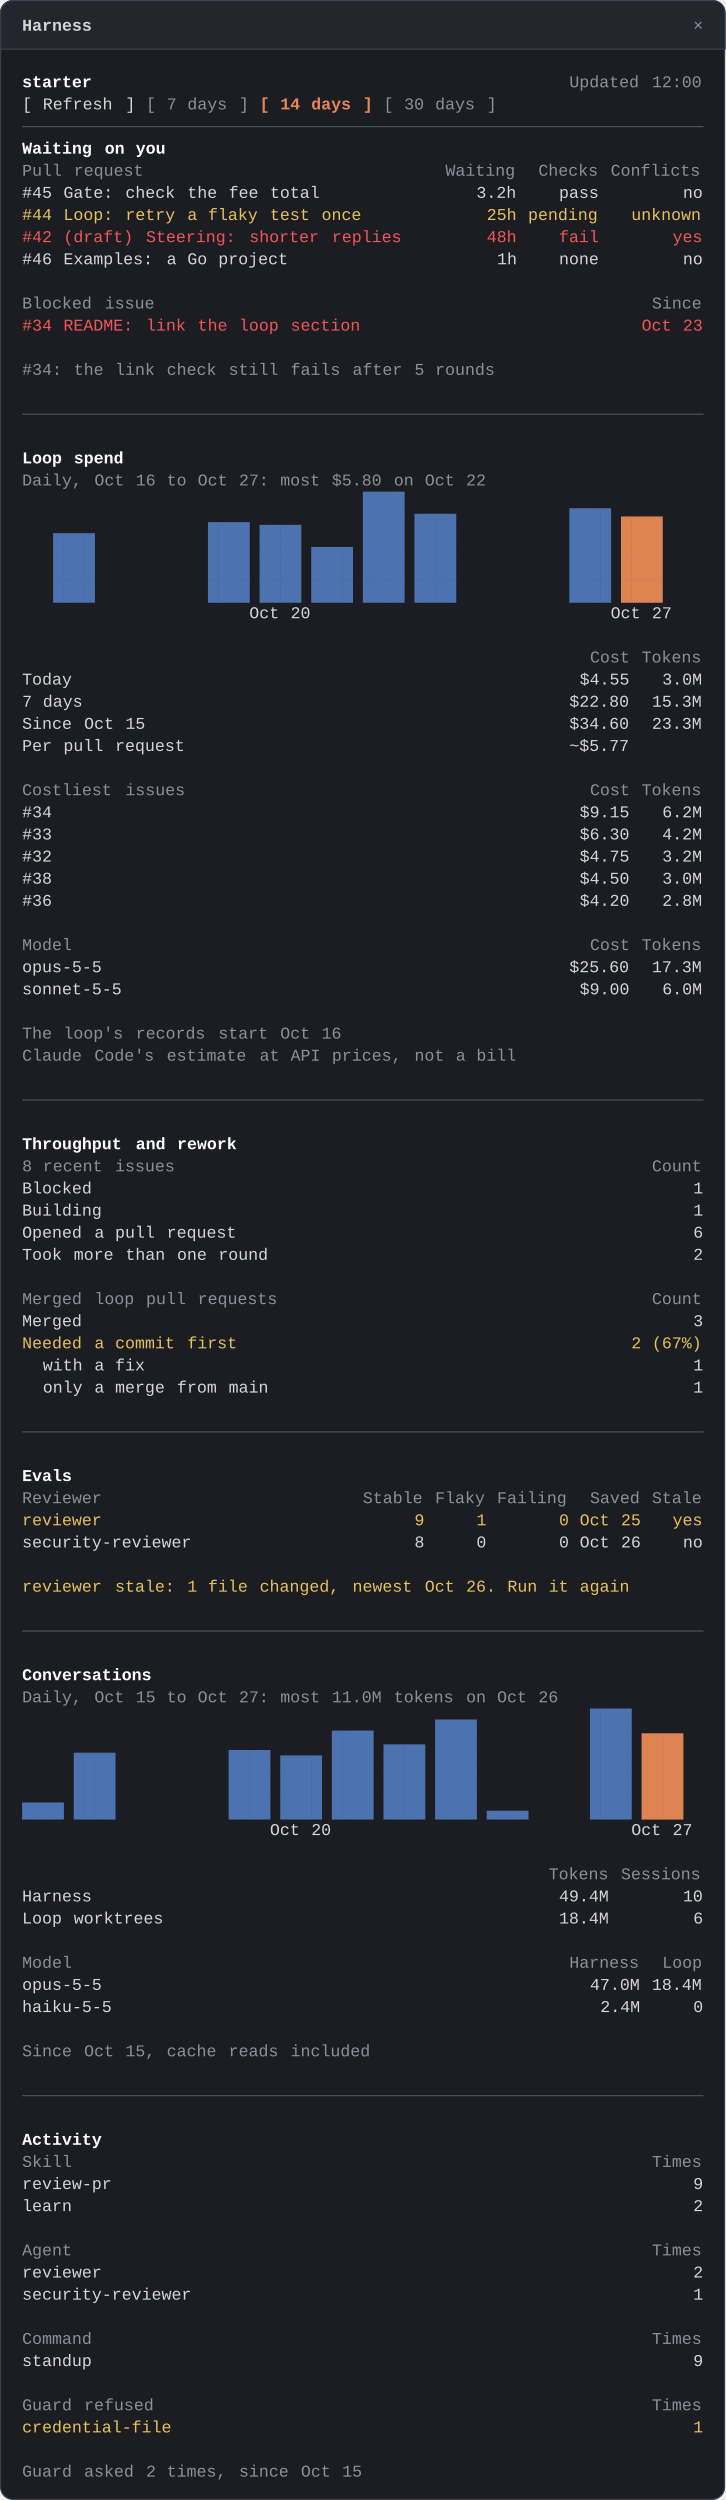
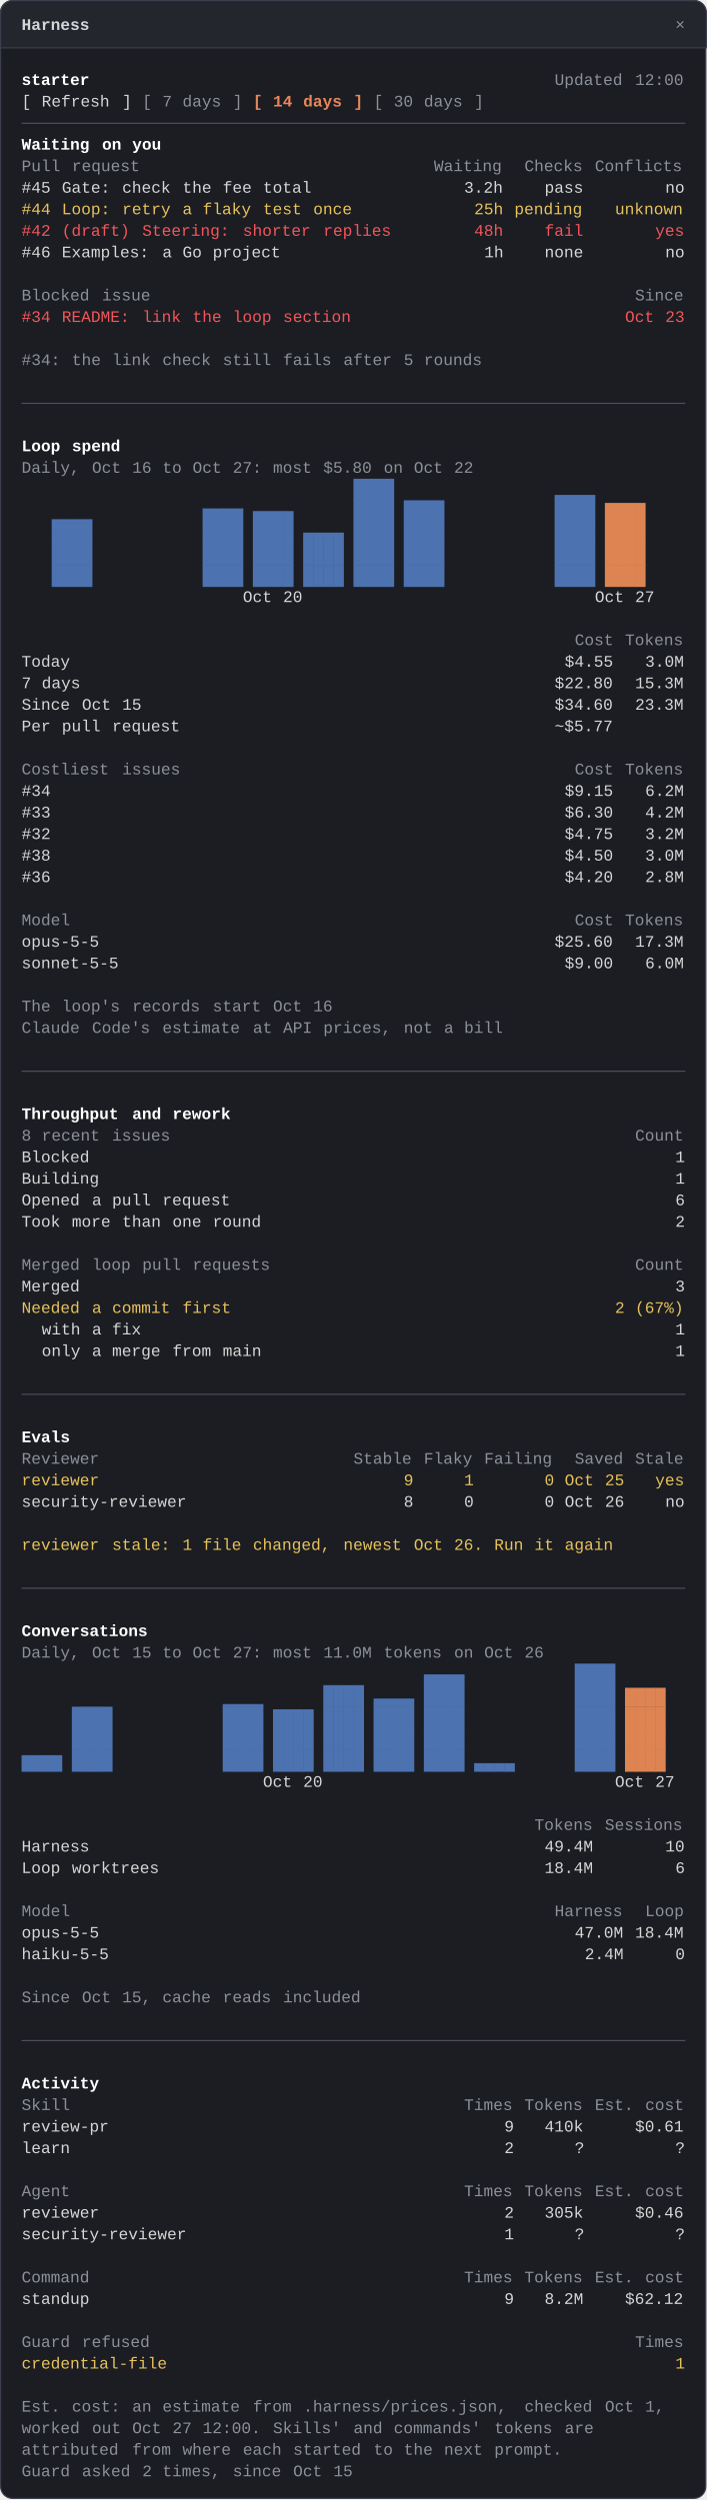
- <svg xmlns="http://www.w3.org/2000/svg" viewBox="0 0 590 2034" width="590" height="2034" font-family="ui-monospace, SFMono-Regular, Menlo, Consolas, 'Liberation Mono', monospace" font-size="13.5">
-   <rect x="0.5" y="0.5" width="589" height="2033" rx="10" fill="#1b1d22" stroke="#3a3f4b" />
+ <svg xmlns="http://www.w3.org/2000/svg" viewBox="0 0 590 2088" width="590" height="2088" font-family="ui-monospace, SFMono-Regular, Menlo, Consolas, 'Liberation Mono', monospace" font-size="13.5">
+   <rect x="0.5" y="0.5" width="589" height="2087" rx="10" fill="#1b1d22" stroke="#3a3f4b" />
  <path d="M0.5 40 V10.5 a10 10 0 0 1 10 -10 H580 a10 10 0 0 1 10 10 V40 Z" fill="#23262d" stroke="#3a3f4b" />
  <text x="18" y="25.0" fill="#d6d6d6" font-weight="700">Harness</text>
  <text x="564.0" y="25.0" fill="#8b909a">×</text>
  <text x="18.0" y="71.0" fill="#ffffff" font-weight="700">starter</text>
  <text x="463.2" y="71.0" fill="#8b909a">Updated</text>
  <text x="530.4" y="71.0" fill="#8b909a">12:00</text>
  <text x="18.0" y="89.0" fill="#d6d6d6">[</text>
  <text x="34.8" y="89.0" fill="#d6d6d6">Refresh</text>
  <text x="102.0" y="89.0" fill="#d6d6d6">]</text>
  <text x="118.8" y="89.0" fill="#8b909a">[</text>
  <text x="135.6" y="89.0" fill="#8b909a">7</text>
  <text x="152.4" y="89.0" fill="#8b909a">days</text>
  <text x="194.4" y="89.0" fill="#8b909a">]</text>
  <text x="211.2" y="89.0" fill="#e8865a" font-weight="700">[</text>
  <text x="228.0" y="89.0" fill="#e8865a" font-weight="700">14</text>
  <text x="253.2" y="89.0" fill="#e8865a" font-weight="700">days</text>
  <text x="295.2" y="89.0" fill="#e8865a" font-weight="700">]</text>
  <text x="312.0" y="89.0" fill="#8b909a">[</text>
  <text x="328.8" y="89.0" fill="#8b909a">30</text>
  <text x="354.0" y="89.0" fill="#8b909a">days</text>
  <text x="396.0" y="89.0" fill="#8b909a">]</text>
  <line x1="18.0" y1="103.0" x2="572.4" y2="103.0" stroke="#4a4f5a" />
  <text x="18.0" y="125.0" fill="#ffffff" font-weight="700">Waiting</text>
  <text x="85.2" y="125.0" fill="#ffffff" font-weight="700">on</text>
  <text x="110.4" y="125.0" fill="#ffffff" font-weight="700">you</text>
  <text x="18.0" y="143.0" fill="#8b909a">Pull</text>
  <text x="60.0" y="143.0" fill="#8b909a">request</text>
  <text x="362.4" y="143.0" fill="#8b909a">Waiting</text>
  <text x="438.0" y="143.0" fill="#8b909a">Checks</text>
  <text x="496.8" y="143.0" fill="#8b909a">Conflicts</text>
  <text x="18.0" y="161.0" fill="#d6d6d6">#45</text>
  <text x="51.6" y="161.0" fill="#d6d6d6">Gate:</text>
  <text x="102.0" y="161.0" fill="#d6d6d6">check</text>
  <text x="152.4" y="161.0" fill="#d6d6d6">the</text>
  <text x="186.0" y="161.0" fill="#d6d6d6">fee</text>
  <text x="219.6" y="161.0" fill="#d6d6d6">total</text>
  <text x="387.6" y="161.0" fill="#d6d6d6">3.2h</text>
  <text x="454.8" y="161.0" fill="#d6d6d6">pass</text>
  <text x="555.6" y="161.0" fill="#d6d6d6">no</text>
  <text x="18.0" y="179.0" fill="#e7c25b">#44</text>
  <text x="51.6" y="179.0" fill="#e7c25b">Loop:</text>
  <text x="102.0" y="179.0" fill="#e7c25b">retry</text>
  <text x="152.4" y="179.0" fill="#e7c25b">a</text>
  <text x="169.2" y="179.0" fill="#e7c25b">flaky</text>
  <text x="219.6" y="179.0" fill="#e7c25b">test</text>
  <text x="261.6" y="179.0" fill="#e7c25b">once</text>
  <text x="396.0" y="179.0" fill="#e7c25b">25h</text>
  <text x="429.6" y="179.0" fill="#e7c25b">pending</text>
  <text x="513.6" y="179.0" fill="#e7c25b">unknown</text>
  <text x="18.0" y="197.0" fill="#f2555a">#42</text>
  <text x="51.6" y="197.0" fill="#f2555a">(draft)</text>
  <text x="118.8" y="197.0" fill="#f2555a">Steering:</text>
  <text x="202.8" y="197.0" fill="#f2555a">shorter</text>
  <text x="270.0" y="197.0" fill="#f2555a">replies</text>
  <text x="396.0" y="197.0" fill="#f2555a">48h</text>
  <text x="454.8" y="197.0" fill="#f2555a">fail</text>
  <text x="547.2" y="197.0" fill="#f2555a">yes</text>
  <text x="18.0" y="215.0" fill="#d6d6d6">#46</text>
  <text x="51.6" y="215.0" fill="#d6d6d6">Examples:</text>
  <text x="135.6" y="215.0" fill="#d6d6d6">a</text>
  <text x="152.4" y="215.0" fill="#d6d6d6">Go</text>
  <text x="177.6" y="215.0" fill="#d6d6d6">project</text>
  <text x="404.4" y="215.0" fill="#d6d6d6">1h</text>
  <text x="454.8" y="215.0" fill="#d6d6d6">none</text>
  <text x="555.6" y="215.0" fill="#d6d6d6">no</text>
  <text x="18.0" y="251.0" fill="#8b909a">Blocked</text>
  <text x="85.2" y="251.0" fill="#8b909a">issue</text>
  <text x="530.4" y="251.0" fill="#8b909a">Since</text>
  <text x="18.0" y="269.0" fill="#f2555a">#34</text>
  <text x="51.6" y="269.0" fill="#f2555a">README:</text>
  <text x="118.8" y="269.0" fill="#f2555a">link</text>
  <text x="160.8" y="269.0" fill="#f2555a">the</text>
  <text x="194.4" y="269.0" fill="#f2555a">loop</text>
  <text x="236.4" y="269.0" fill="#f2555a">section</text>
  <text x="522.0" y="269.0" fill="#f2555a">Oct</text>
  <text x="555.6" y="269.0" fill="#f2555a">23</text>
  <text x="18.0" y="305.0" fill="#8b909a">#34:</text>
  <text x="60.0" y="305.0" fill="#8b909a">the</text>
  <text x="93.6" y="305.0" fill="#8b909a">link</text>
  <text x="135.6" y="305.0" fill="#8b909a">check</text>
  <text x="186.0" y="305.0" fill="#8b909a">still</text>
  <text x="236.4" y="305.0" fill="#8b909a">fails</text>
  <text x="286.8" y="305.0" fill="#8b909a">after</text>
  <text x="337.2" y="305.0" fill="#8b909a">5</text>
  <text x="354.0" y="305.0" fill="#8b909a">rounds</text>
  <line x1="18.0" y1="337.0" x2="572.4" y2="337.0" stroke="#4a4f5a" />
  <text x="18.0" y="377.0" fill="#ffffff" font-weight="700">Loop</text>
  <text x="60.0" y="377.0" fill="#ffffff" font-weight="700">spend</text>
  <text x="18.0" y="395.0" fill="#8b909a">Daily,</text>
  <text x="76.8" y="395.0" fill="#8b909a">Oct</text>
  <text x="110.4" y="395.0" fill="#8b909a">16</text>
  <text x="135.6" y="395.0" fill="#8b909a">to</text>
  <text x="160.8" y="395.0" fill="#8b909a">Oct</text>
  <text x="194.4" y="395.0" fill="#8b909a">27:</text>
  <text x="228.0" y="395.0" fill="#8b909a">most</text>
  <text x="270.0" y="395.0" fill="#8b909a">$5.80</text>
  <text x="320.4" y="395.0" fill="#8b909a">on</text>
  <text x="345.6" y="395.0" fill="#8b909a">Oct</text>
  <text x="379.2" y="395.0" fill="#8b909a">22</text>
  <text x="202.8" y="503.0" fill="#d6d6d6">Oct</text>
  <text x="236.4" y="503.0" fill="#d6d6d6">20</text>
  <text x="496.8" y="503.0" fill="#d6d6d6">Oct</text>
  <text x="530.4" y="503.0" fill="#d6d6d6">27</text>
  <text x="480.0" y="539.0" fill="#8b909a">Cost</text>
  <text x="522.0" y="539.0" fill="#8b909a">Tokens</text>
  <text x="18.0" y="557.0" fill="#d6d6d6">Today</text>
  <text x="471.6" y="557.0" fill="#d6d6d6">$4.55</text>
  <text x="538.8" y="557.0" fill="#d6d6d6">3.0M</text>
  <text x="18.0" y="575.0" fill="#d6d6d6">7</text>
  <text x="34.8" y="575.0" fill="#d6d6d6">days</text>
  <text x="463.2" y="575.0" fill="#d6d6d6">$22.80</text>
  <text x="530.4" y="575.0" fill="#d6d6d6">15.3M</text>
  <text x="18.0" y="593.0" fill="#d6d6d6">Since</text>
  <text x="68.4" y="593.0" fill="#d6d6d6">Oct</text>
  <text x="102.0" y="593.0" fill="#d6d6d6">15</text>
  <text x="463.2" y="593.0" fill="#d6d6d6">$34.60</text>
  <text x="530.4" y="593.0" fill="#d6d6d6">23.3M</text>
  <text x="18.0" y="611.0" fill="#d6d6d6">Per</text>
  <text x="51.6" y="611.0" fill="#d6d6d6">pull</text>
  <text x="93.6" y="611.0" fill="#d6d6d6">request</text>
  <text x="463.2" y="611.0" fill="#d6d6d6">~$5.77</text>
  <text x="18.0" y="647.0" fill="#8b909a">Costliest</text>
  <text x="102.0" y="647.0" fill="#8b909a">issues</text>
  <text x="480.0" y="647.0" fill="#8b909a">Cost</text>
  <text x="522.0" y="647.0" fill="#8b909a">Tokens</text>
  <text x="18.0" y="665.0" fill="#d6d6d6">#34</text>
  <text x="471.6" y="665.0" fill="#d6d6d6">$9.15</text>
  <text x="538.8" y="665.0" fill="#d6d6d6">6.2M</text>
  <text x="18.0" y="683.0" fill="#d6d6d6">#33</text>
  <text x="471.6" y="683.0" fill="#d6d6d6">$6.30</text>
  <text x="538.8" y="683.0" fill="#d6d6d6">4.2M</text>
  <text x="18.0" y="701.0" fill="#d6d6d6">#32</text>
  <text x="471.6" y="701.0" fill="#d6d6d6">$4.75</text>
  <text x="538.8" y="701.0" fill="#d6d6d6">3.2M</text>
  <text x="18.0" y="719.0" fill="#d6d6d6">#38</text>
  <text x="471.6" y="719.0" fill="#d6d6d6">$4.50</text>
  <text x="538.8" y="719.0" fill="#d6d6d6">3.0M</text>
  <text x="18.0" y="737.0" fill="#d6d6d6">#36</text>
  <text x="471.6" y="737.0" fill="#d6d6d6">$4.20</text>
  <text x="538.8" y="737.0" fill="#d6d6d6">2.8M</text>
  <text x="18.0" y="773.0" fill="#8b909a">Model</text>
  <text x="480.0" y="773.0" fill="#8b909a">Cost</text>
  <text x="522.0" y="773.0" fill="#8b909a">Tokens</text>
  <text x="18.0" y="791.0" fill="#d6d6d6">opus-5-5</text>
  <text x="463.2" y="791.0" fill="#d6d6d6">$25.60</text>
  <text x="530.4" y="791.0" fill="#d6d6d6">17.3M</text>
  <text x="18.0" y="809.0" fill="#d6d6d6">sonnet-5-5</text>
  <text x="471.6" y="809.0" fill="#d6d6d6">$9.00</text>
  <text x="538.8" y="809.0" fill="#d6d6d6">6.0M</text>
  <text x="18.0" y="845.0" fill="#8b909a">The</text>
  <text x="51.6" y="845.0" fill="#8b909a">loop's</text>
  <text x="110.4" y="845.0" fill="#8b909a">records</text>
  <text x="177.6" y="845.0" fill="#8b909a">start</text>
  <text x="228.0" y="845.0" fill="#8b909a">Oct</text>
  <text x="261.6" y="845.0" fill="#8b909a">16</text>
  <text x="18.0" y="863.0" fill="#8b909a">Claude</text>
  <text x="76.8" y="863.0" fill="#8b909a">Code's</text>
  <text x="135.6" y="863.0" fill="#8b909a">estimate</text>
  <text x="211.2" y="863.0" fill="#8b909a">at</text>
  <text x="236.4" y="863.0" fill="#8b909a">API</text>
  <text x="270.0" y="863.0" fill="#8b909a">prices,</text>
  <text x="337.2" y="863.0" fill="#8b909a">not</text>
  <text x="370.8" y="863.0" fill="#8b909a">a</text>
  <text x="387.6" y="863.0" fill="#8b909a">bill</text>
  <line x1="18.0" y1="895.0" x2="572.4" y2="895.0" stroke="#4a4f5a" />
  <text x="18.0" y="935.0" fill="#ffffff" font-weight="700">Throughput</text>
  <text x="110.4" y="935.0" fill="#ffffff" font-weight="700">and</text>
  <text x="144.0" y="935.0" fill="#ffffff" font-weight="700">rework</text>
  <text x="18.0" y="953.0" fill="#8b909a">8</text>
  <text x="34.8" y="953.0" fill="#8b909a">recent</text>
  <text x="93.6" y="953.0" fill="#8b909a">issues</text>
  <text x="530.4" y="953.0" fill="#8b909a">Count</text>
  <text x="18.0" y="971.0" fill="#d6d6d6">Blocked</text>
  <text x="564.0" y="971.0" fill="#d6d6d6">1</text>
  <text x="18.0" y="989.0" fill="#d6d6d6">Building</text>
  <text x="564.0" y="989.0" fill="#d6d6d6">1</text>
  <text x="18.0" y="1007.0" fill="#d6d6d6">Opened</text>
  <text x="76.8" y="1007.0" fill="#d6d6d6">a</text>
  <text x="93.6" y="1007.0" fill="#d6d6d6">pull</text>
  <text x="135.6" y="1007.0" fill="#d6d6d6">request</text>
  <text x="564.0" y="1007.0" fill="#d6d6d6">6</text>
  <text x="18.0" y="1025.0" fill="#d6d6d6">Took</text>
  <text x="60.0" y="1025.0" fill="#d6d6d6">more</text>
  <text x="102.0" y="1025.0" fill="#d6d6d6">than</text>
  <text x="144.0" y="1025.0" fill="#d6d6d6">one</text>
  <text x="177.6" y="1025.0" fill="#d6d6d6">round</text>
  <text x="564.0" y="1025.0" fill="#d6d6d6">2</text>
  <text x="18.0" y="1061.0" fill="#8b909a">Merged</text>
  <text x="76.8" y="1061.0" fill="#8b909a">loop</text>
  <text x="118.8" y="1061.0" fill="#8b909a">pull</text>
  <text x="160.8" y="1061.0" fill="#8b909a">requests</text>
  <text x="530.4" y="1061.0" fill="#8b909a">Count</text>
  <text x="18.0" y="1079.0" fill="#d6d6d6">Merged</text>
  <text x="564.0" y="1079.0" fill="#d6d6d6">3</text>
  <text x="18.0" y="1097.0" fill="#e7c25b">Needed</text>
  <text x="76.8" y="1097.0" fill="#e7c25b">a</text>
  <text x="93.6" y="1097.0" fill="#e7c25b">commit</text>
  <text x="152.4" y="1097.0" fill="#e7c25b">first</text>
  <text x="513.6" y="1097.0" fill="#e7c25b">2</text>
  <text x="530.4" y="1097.0" fill="#e7c25b">(67%)</text>
  <text x="34.8" y="1115.0" fill="#d6d6d6">with</text>
  <text x="76.8" y="1115.0" fill="#d6d6d6">a</text>
  <text x="93.6" y="1115.0" fill="#d6d6d6">fix</text>
  <text x="564.0" y="1115.0" fill="#d6d6d6">1</text>
  <text x="34.8" y="1133.0" fill="#d6d6d6">only</text>
  <text x="76.8" y="1133.0" fill="#d6d6d6">a</text>
  <text x="93.6" y="1133.0" fill="#d6d6d6">merge</text>
  <text x="144.0" y="1133.0" fill="#d6d6d6">from</text>
  <text x="186.0" y="1133.0" fill="#d6d6d6">main</text>
  <text x="564.0" y="1133.0" fill="#d6d6d6">1</text>
  <line x1="18.0" y1="1165.0" x2="572.4" y2="1165.0" stroke="#4a4f5a" />
  <text x="18.0" y="1205.0" fill="#ffffff" font-weight="700">Evals</text>
  <text x="18.0" y="1223.0" fill="#8b909a">Reviewer</text>
  <text x="295.2" y="1223.0" fill="#8b909a">Stable</text>
  <text x="354.0" y="1223.0" fill="#8b909a">Flaky</text>
  <text x="404.4" y="1223.0" fill="#8b909a">Failing</text>
  <text x="480.0" y="1223.0" fill="#8b909a">Saved</text>
  <text x="530.4" y="1223.0" fill="#8b909a">Stale</text>
  <text x="18.0" y="1241.0" fill="#e7c25b">reviewer</text>
  <text x="337.2" y="1241.0" fill="#e7c25b">9</text>
  <text x="387.6" y="1241.0" fill="#e7c25b">1</text>
  <text x="454.8" y="1241.0" fill="#e7c25b">0</text>
  <text x="471.6" y="1241.0" fill="#e7c25b">Oct</text>
  <text x="505.2" y="1241.0" fill="#e7c25b">25</text>
  <text x="547.2" y="1241.0" fill="#e7c25b">yes</text>
  <text x="18.0" y="1259.0" fill="#d6d6d6">security-reviewer</text>
  <text x="337.2" y="1259.0" fill="#d6d6d6">8</text>
  <text x="387.6" y="1259.0" fill="#d6d6d6">0</text>
  <text x="454.8" y="1259.0" fill="#d6d6d6">0</text>
  <text x="471.6" y="1259.0" fill="#d6d6d6">Oct</text>
  <text x="505.2" y="1259.0" fill="#d6d6d6">26</text>
  <text x="555.6" y="1259.0" fill="#d6d6d6">no</text>
  <text x="18.0" y="1295.0" fill="#e7c25b">reviewer</text>
  <text x="93.6" y="1295.0" fill="#e7c25b">stale:</text>
  <text x="152.4" y="1295.0" fill="#e7c25b">1</text>
  <text x="169.2" y="1295.0" fill="#e7c25b">file</text>
  <text x="211.2" y="1295.0" fill="#e7c25b">changed,</text>
  <text x="286.8" y="1295.0" fill="#e7c25b">newest</text>
  <text x="345.6" y="1295.0" fill="#e7c25b">Oct</text>
  <text x="379.2" y="1295.0" fill="#e7c25b">26.</text>
  <text x="412.8" y="1295.0" fill="#e7c25b">Run</text>
  <text x="446.4" y="1295.0" fill="#e7c25b">it</text>
  <text x="471.6" y="1295.0" fill="#e7c25b">again</text>
  <line x1="18.0" y1="1327.0" x2="572.4" y2="1327.0" stroke="#4a4f5a" />
  <text x="18.0" y="1367.0" fill="#ffffff" font-weight="700">Conversations</text>
  <text x="18.0" y="1385.0" fill="#8b909a">Daily,</text>
  <text x="76.8" y="1385.0" fill="#8b909a">Oct</text>
  <text x="110.4" y="1385.0" fill="#8b909a">15</text>
  <text x="135.6" y="1385.0" fill="#8b909a">to</text>
  <text x="160.8" y="1385.0" fill="#8b909a">Oct</text>
  <text x="194.4" y="1385.0" fill="#8b909a">27:</text>
  <text x="228.0" y="1385.0" fill="#8b909a">most</text>
  <text x="270.0" y="1385.0" fill="#8b909a">11.0M</text>
  <text x="320.4" y="1385.0" fill="#8b909a">tokens</text>
  <text x="379.2" y="1385.0" fill="#8b909a">on</text>
  <text x="404.4" y="1385.0" fill="#8b909a">Oct</text>
  <text x="438.0" y="1385.0" fill="#8b909a">26</text>
  <text x="219.6" y="1493.0" fill="#d6d6d6">Oct</text>
  <text x="253.2" y="1493.0" fill="#d6d6d6">20</text>
  <text x="513.6" y="1493.0" fill="#d6d6d6">Oct</text>
  <text x="547.2" y="1493.0" fill="#d6d6d6">27</text>
  <text x="446.4" y="1529.0" fill="#8b909a">Tokens</text>
  <text x="505.2" y="1529.0" fill="#8b909a">Sessions</text>
  <text x="18.0" y="1547.0" fill="#d6d6d6">Harness</text>
  <text x="454.8" y="1547.0" fill="#d6d6d6">49.4M</text>
  <text x="555.6" y="1547.0" fill="#d6d6d6">10</text>
  <text x="18.0" y="1565.0" fill="#d6d6d6">Loop</text>
  <text x="60.0" y="1565.0" fill="#d6d6d6">worktrees</text>
  <text x="454.8" y="1565.0" fill="#d6d6d6">18.4M</text>
  <text x="564.0" y="1565.0" fill="#d6d6d6">6</text>
  <text x="18.0" y="1601.0" fill="#8b909a">Model</text>
  <text x="463.2" y="1601.0" fill="#8b909a">Harness</text>
  <text x="538.8" y="1601.0" fill="#8b909a">Loop</text>
  <text x="18.0" y="1619.0" fill="#d6d6d6">opus-5-5</text>
  <text x="480.0" y="1619.0" fill="#d6d6d6">47.0M</text>
  <text x="530.4" y="1619.0" fill="#d6d6d6">18.4M</text>
  <text x="18.0" y="1637.0" fill="#d6d6d6">haiku-5-5</text>
  <text x="488.4" y="1637.0" fill="#d6d6d6">2.4M</text>
  <text x="564.0" y="1637.0" fill="#d6d6d6">0</text>
  <text x="18.0" y="1673.0" fill="#8b909a">Since</text>
  <text x="68.4" y="1673.0" fill="#8b909a">Oct</text>
  <text x="102.0" y="1673.0" fill="#8b909a">15,</text>
  <text x="135.6" y="1673.0" fill="#8b909a">cache</text>
  <text x="186.0" y="1673.0" fill="#8b909a">reads</text>
  <text x="236.4" y="1673.0" fill="#8b909a">included</text>
  <line x1="18.0" y1="1705.0" x2="572.4" y2="1705.0" stroke="#4a4f5a" />
  <text x="18.0" y="1745.0" fill="#ffffff" font-weight="700">Activity</text>
  <text x="18.0" y="1763.0" fill="#8b909a">Skill</text>
-   <text x="530.4" y="1763.0" fill="#8b909a">Times</text>
+   <text x="387.6" y="1763.0" fill="#8b909a">Times</text>
+   <text x="438.0" y="1763.0" fill="#8b909a">Tokens</text>
+   <text x="496.8" y="1763.0" fill="#8b909a">Est.</text>
+   <text x="538.8" y="1763.0" fill="#8b909a">cost</text>
  <text x="18.0" y="1781.0" fill="#d6d6d6">review-pr</text>
-   <text x="564.0" y="1781.0" fill="#d6d6d6">9</text>
+   <text x="421.2" y="1781.0" fill="#d6d6d6">9</text>
+   <text x="454.8" y="1781.0" fill="#d6d6d6">410k</text>
+   <text x="530.4" y="1781.0" fill="#d6d6d6">$0.61</text>
  <text x="18.0" y="1799.0" fill="#d6d6d6">learn</text>
-   <text x="564.0" y="1799.0" fill="#d6d6d6">2</text>
+   <text x="421.2" y="1799.0" fill="#d6d6d6">2</text>
+   <text x="480.0" y="1799.0" fill="#d6d6d6">?</text>
+   <text x="564.0" y="1799.0" fill="#d6d6d6">?</text>
  <text x="18.0" y="1835.0" fill="#8b909a">Agent</text>
-   <text x="530.4" y="1835.0" fill="#8b909a">Times</text>
+   <text x="387.6" y="1835.0" fill="#8b909a">Times</text>
+   <text x="438.0" y="1835.0" fill="#8b909a">Tokens</text>
+   <text x="496.8" y="1835.0" fill="#8b909a">Est.</text>
+   <text x="538.8" y="1835.0" fill="#8b909a">cost</text>
  <text x="18.0" y="1853.0" fill="#d6d6d6">reviewer</text>
-   <text x="564.0" y="1853.0" fill="#d6d6d6">2</text>
+   <text x="421.2" y="1853.0" fill="#d6d6d6">2</text>
+   <text x="454.8" y="1853.0" fill="#d6d6d6">305k</text>
+   <text x="530.4" y="1853.0" fill="#d6d6d6">$0.46</text>
  <text x="18.0" y="1871.0" fill="#d6d6d6">security-reviewer</text>
-   <text x="564.0" y="1871.0" fill="#d6d6d6">1</text>
+   <text x="421.2" y="1871.0" fill="#d6d6d6">1</text>
+   <text x="480.0" y="1871.0" fill="#d6d6d6">?</text>
+   <text x="564.0" y="1871.0" fill="#d6d6d6">?</text>
  <text x="18.0" y="1907.0" fill="#8b909a">Command</text>
-   <text x="530.4" y="1907.0" fill="#8b909a">Times</text>
+   <text x="387.6" y="1907.0" fill="#8b909a">Times</text>
+   <text x="438.0" y="1907.0" fill="#8b909a">Tokens</text>
+   <text x="496.8" y="1907.0" fill="#8b909a">Est.</text>
+   <text x="538.8" y="1907.0" fill="#8b909a">cost</text>
  <text x="18.0" y="1925.0" fill="#d6d6d6">standup</text>
-   <text x="564.0" y="1925.0" fill="#d6d6d6">9</text>
+   <text x="421.2" y="1925.0" fill="#d6d6d6">9</text>
+   <text x="454.8" y="1925.0" fill="#d6d6d6">8.2M</text>
+   <text x="522.0" y="1925.0" fill="#d6d6d6">$62.12</text>
  <text x="18.0" y="1961.0" fill="#8b909a">Guard</text>
  <text x="68.4" y="1961.0" fill="#8b909a">refused</text>
  <text x="530.4" y="1961.0" fill="#8b909a">Times</text>
  <text x="18.0" y="1979.0" fill="#e7c25b">credential-file</text>
  <text x="564.0" y="1979.0" fill="#e7c25b">1</text>
-   <text x="18.0" y="2015.0" fill="#8b909a">Guard</text>
-   <text x="68.4" y="2015.0" fill="#8b909a">asked</text>
-   <text x="118.8" y="2015.0" fill="#8b909a">2</text>
-   <text x="135.6" y="2015.0" fill="#8b909a">times,</text>
-   <text x="194.4" y="2015.0" fill="#8b909a">since</text>
-   <text x="244.8" y="2015.0" fill="#8b909a">Oct</text>
-   <text x="278.4" y="2015.0" fill="#8b909a">15</text>
+   <text x="18.0" y="2015.0" fill="#8b909a">Est.</text>
+   <text x="60.0" y="2015.0" fill="#8b909a">cost:</text>
+   <text x="110.4" y="2015.0" fill="#8b909a">an</text>
+   <text x="135.6" y="2015.0" fill="#8b909a">estimate</text>
+   <text x="211.2" y="2015.0" fill="#8b909a">from</text>
+   <text x="253.2" y="2015.0" fill="#8b909a">.harness/prices.json,</text>
+   <text x="438.0" y="2015.0" fill="#8b909a">checked</text>
+   <text x="505.2" y="2015.0" fill="#8b909a">Oct</text>
+   <text x="538.8" y="2015.0" fill="#8b909a">1,</text>
+   <text x="18.0" y="2033.0" fill="#8b909a">worked</text>
+   <text x="76.8" y="2033.0" fill="#8b909a">out</text>
+   <text x="110.4" y="2033.0" fill="#8b909a">Oct</text>
+   <text x="144.0" y="2033.0" fill="#8b909a">27</text>
+   <text x="169.2" y="2033.0" fill="#8b909a">12:00.</text>
+   <text x="228.0" y="2033.0" fill="#8b909a">Skills'</text>
+   <text x="295.2" y="2033.0" fill="#8b909a">and</text>
+   <text x="328.8" y="2033.0" fill="#8b909a">commands'</text>
+   <text x="412.8" y="2033.0" fill="#8b909a">tokens</text>
+   <text x="471.6" y="2033.0" fill="#8b909a">are</text>
+   <text x="18.0" y="2051.0" fill="#8b909a">attributed</text>
+   <text x="110.4" y="2051.0" fill="#8b909a">from</text>
+   <text x="152.4" y="2051.0" fill="#8b909a">where</text>
+   <text x="202.8" y="2051.0" fill="#8b909a">each</text>
+   <text x="244.8" y="2051.0" fill="#8b909a">started</text>
+   <text x="312.0" y="2051.0" fill="#8b909a">to</text>
+   <text x="337.2" y="2051.0" fill="#8b909a">the</text>
+   <text x="370.8" y="2051.0" fill="#8b909a">next</text>
+   <text x="412.8" y="2051.0" fill="#8b909a">prompt.</text>
+   <text x="18.0" y="2069.0" fill="#8b909a">Guard</text>
+   <text x="68.4" y="2069.0" fill="#8b909a">asked</text>
+   <text x="118.8" y="2069.0" fill="#8b909a">2</text>
+   <text x="135.6" y="2069.0" fill="#8b909a">times,</text>
+   <text x="194.4" y="2069.0" fill="#8b909a">since</text>
+   <text x="244.8" y="2069.0" fill="#8b909a">Oct</text>
+   <text x="278.4" y="2069.0" fill="#8b909a">15</text>
  <rect x="295.2" y="400.0" width="8.8" height="18.4" fill="#4c72b0" />
  <rect x="303.6" y="400.0" width="8.8" height="18.4" fill="#4c72b0" />
  <rect x="312.0" y="400.0" width="8.8" height="18.4" fill="#4c72b0" />
  <rect x="320.4" y="400.0" width="8.8" height="18.4" fill="#4c72b0" />
  <rect x="463.2" y="413.5" width="8.8" height="4.9" fill="#4c72b0" />
  <rect x="471.6" y="413.5" width="8.8" height="4.9" fill="#4c72b0" />
  <rect x="480.0" y="413.5" width="8.8" height="4.9" fill="#4c72b0" />
  <rect x="488.4" y="413.5" width="8.8" height="4.9" fill="#4c72b0" />
  <rect x="43.2" y="433.8" width="8.8" height="2.6" fill="#4c72b0" />
  <rect x="51.6" y="433.8" width="8.8" height="2.6" fill="#4c72b0" />
  <rect x="60.0" y="433.8" width="8.8" height="2.6" fill="#4c72b0" />
  <rect x="68.4" y="433.8" width="8.8" height="2.6" fill="#4c72b0" />
  <rect x="169.2" y="424.8" width="8.8" height="11.7" fill="#4c72b0" />
  <rect x="177.6" y="424.8" width="8.8" height="11.7" fill="#4c72b0" />
  <rect x="186.0" y="424.8" width="8.8" height="11.7" fill="#4c72b0" />
  <rect x="194.4" y="424.8" width="8.8" height="11.7" fill="#4c72b0" />
  <rect x="211.2" y="427.0" width="8.8" height="9.4" fill="#4c72b0" />
  <rect x="219.6" y="427.0" width="8.8" height="9.4" fill="#4c72b0" />
  <rect x="228.0" y="427.0" width="8.8" height="9.4" fill="#4c72b0" />
  <rect x="236.4" y="427.0" width="8.8" height="9.4" fill="#4c72b0" />
  <rect x="295.2" y="418.0" width="8.8" height="18.4" fill="#4c72b0" />
  <rect x="303.6" y="418.0" width="8.8" height="18.4" fill="#4c72b0" />
  <rect x="312.0" y="418.0" width="8.8" height="18.4" fill="#4c72b0" />
  <rect x="320.4" y="418.0" width="8.8" height="18.4" fill="#4c72b0" />
  <rect x="337.2" y="418.0" width="8.8" height="18.4" fill="#4c72b0" />
  <rect x="345.6" y="418.0" width="8.8" height="18.4" fill="#4c72b0" />
  <rect x="354.0" y="418.0" width="8.8" height="18.4" fill="#4c72b0" />
  <rect x="362.4" y="418.0" width="8.8" height="18.4" fill="#4c72b0" />
  <rect x="463.2" y="418.0" width="8.8" height="18.4" fill="#4c72b0" />
  <rect x="471.6" y="418.0" width="8.8" height="18.4" fill="#4c72b0" />
  <rect x="480.0" y="418.0" width="8.8" height="18.4" fill="#4c72b0" />
  <rect x="488.4" y="418.0" width="8.8" height="18.4" fill="#4c72b0" />
  <rect x="505.2" y="420.2" width="8.8" height="16.1" fill="#dd8452" />
  <rect x="513.6" y="420.2" width="8.8" height="16.1" fill="#dd8452" />
  <rect x="522.0" y="420.2" width="8.8" height="16.1" fill="#dd8452" />
  <rect x="530.4" y="420.2" width="8.8" height="16.1" fill="#dd8452" />
  <rect x="43.2" y="436.0" width="8.8" height="18.4" fill="#4c72b0" />
  <rect x="51.6" y="436.0" width="8.8" height="18.4" fill="#4c72b0" />
  <rect x="60.0" y="436.0" width="8.8" height="18.4" fill="#4c72b0" />
  <rect x="68.4" y="436.0" width="8.8" height="18.4" fill="#4c72b0" />
  <rect x="169.2" y="436.0" width="8.8" height="18.4" fill="#4c72b0" />
  <rect x="177.6" y="436.0" width="8.8" height="18.4" fill="#4c72b0" />
  <rect x="186.0" y="436.0" width="8.8" height="18.4" fill="#4c72b0" />
  <rect x="194.4" y="436.0" width="8.8" height="18.4" fill="#4c72b0" />
  <rect x="211.2" y="436.0" width="8.8" height="18.4" fill="#4c72b0" />
  <rect x="219.6" y="436.0" width="8.8" height="18.4" fill="#4c72b0" />
  <rect x="228.0" y="436.0" width="8.8" height="18.4" fill="#4c72b0" />
  <rect x="236.4" y="436.0" width="8.8" height="18.4" fill="#4c72b0" />
  <rect x="253.2" y="445.0" width="8.8" height="9.4" fill="#4c72b0" />
  <rect x="261.6" y="445.0" width="8.8" height="9.4" fill="#4c72b0" />
  <rect x="270.0" y="445.0" width="8.8" height="9.4" fill="#4c72b0" />
  <rect x="278.4" y="445.0" width="8.8" height="9.4" fill="#4c72b0" />
  <rect x="295.2" y="436.0" width="8.8" height="18.4" fill="#4c72b0" />
  <rect x="303.6" y="436.0" width="8.8" height="18.4" fill="#4c72b0" />
  <rect x="312.0" y="436.0" width="8.8" height="18.4" fill="#4c72b0" />
  <rect x="320.4" y="436.0" width="8.8" height="18.4" fill="#4c72b0" />
  <rect x="337.2" y="436.0" width="8.8" height="18.4" fill="#4c72b0" />
  <rect x="345.6" y="436.0" width="8.8" height="18.4" fill="#4c72b0" />
  <rect x="354.0" y="436.0" width="8.8" height="18.4" fill="#4c72b0" />
  <rect x="362.4" y="436.0" width="8.8" height="18.4" fill="#4c72b0" />
  <rect x="463.2" y="436.0" width="8.8" height="18.4" fill="#4c72b0" />
  <rect x="471.6" y="436.0" width="8.8" height="18.4" fill="#4c72b0" />
  <rect x="480.0" y="436.0" width="8.8" height="18.4" fill="#4c72b0" />
  <rect x="488.4" y="436.0" width="8.8" height="18.4" fill="#4c72b0" />
  <rect x="505.2" y="436.0" width="8.8" height="18.4" fill="#dd8452" />
  <rect x="513.6" y="436.0" width="8.8" height="18.4" fill="#dd8452" />
  <rect x="522.0" y="436.0" width="8.8" height="18.4" fill="#dd8452" />
  <rect x="530.4" y="436.0" width="8.8" height="18.4" fill="#dd8452" />
  <rect x="43.2" y="454.0" width="8.8" height="18.4" fill="#4c72b0" />
  <rect x="51.6" y="454.0" width="8.8" height="18.4" fill="#4c72b0" />
  <rect x="60.0" y="454.0" width="8.8" height="18.4" fill="#4c72b0" />
  <rect x="68.4" y="454.0" width="8.8" height="18.4" fill="#4c72b0" />
  <rect x="169.2" y="454.0" width="8.8" height="18.4" fill="#4c72b0" />
  <rect x="177.6" y="454.0" width="8.8" height="18.4" fill="#4c72b0" />
  <rect x="186.0" y="454.0" width="8.8" height="18.4" fill="#4c72b0" />
  <rect x="194.4" y="454.0" width="8.8" height="18.4" fill="#4c72b0" />
  <rect x="211.2" y="454.0" width="8.8" height="18.4" fill="#4c72b0" />
  <rect x="219.6" y="454.0" width="8.8" height="18.4" fill="#4c72b0" />
  <rect x="228.0" y="454.0" width="8.8" height="18.4" fill="#4c72b0" />
  <rect x="236.4" y="454.0" width="8.8" height="18.4" fill="#4c72b0" />
  <rect x="253.2" y="454.0" width="8.8" height="18.4" fill="#4c72b0" />
  <rect x="261.6" y="454.0" width="8.8" height="18.4" fill="#4c72b0" />
  <rect x="270.0" y="454.0" width="8.8" height="18.4" fill="#4c72b0" />
  <rect x="278.4" y="454.0" width="8.8" height="18.4" fill="#4c72b0" />
  <rect x="295.2" y="454.0" width="8.8" height="18.4" fill="#4c72b0" />
  <rect x="303.6" y="454.0" width="8.8" height="18.4" fill="#4c72b0" />
  <rect x="312.0" y="454.0" width="8.8" height="18.4" fill="#4c72b0" />
  <rect x="320.4" y="454.0" width="8.8" height="18.4" fill="#4c72b0" />
  <rect x="337.2" y="454.0" width="8.8" height="18.4" fill="#4c72b0" />
  <rect x="345.6" y="454.0" width="8.8" height="18.4" fill="#4c72b0" />
  <rect x="354.0" y="454.0" width="8.8" height="18.4" fill="#4c72b0" />
  <rect x="362.4" y="454.0" width="8.8" height="18.4" fill="#4c72b0" />
  <rect x="463.2" y="454.0" width="8.8" height="18.4" fill="#4c72b0" />
  <rect x="471.6" y="454.0" width="8.8" height="18.4" fill="#4c72b0" />
  <rect x="480.0" y="454.0" width="8.8" height="18.4" fill="#4c72b0" />
  <rect x="488.4" y="454.0" width="8.8" height="18.4" fill="#4c72b0" />
  <rect x="505.2" y="454.0" width="8.8" height="18.4" fill="#dd8452" />
  <rect x="513.6" y="454.0" width="8.8" height="18.4" fill="#dd8452" />
  <rect x="522.0" y="454.0" width="8.8" height="18.4" fill="#dd8452" />
  <rect x="530.4" y="454.0" width="8.8" height="18.4" fill="#dd8452" />
  <rect x="43.2" y="472.0" width="8.8" height="18.4" fill="#4c72b0" />
  <rect x="51.6" y="472.0" width="8.8" height="18.4" fill="#4c72b0" />
  <rect x="60.0" y="472.0" width="8.8" height="18.4" fill="#4c72b0" />
  <rect x="68.4" y="472.0" width="8.8" height="18.4" fill="#4c72b0" />
  <rect x="169.2" y="472.0" width="8.8" height="18.4" fill="#4c72b0" />
  <rect x="177.6" y="472.0" width="8.8" height="18.4" fill="#4c72b0" />
  <rect x="186.0" y="472.0" width="8.8" height="18.4" fill="#4c72b0" />
  <rect x="194.4" y="472.0" width="8.8" height="18.4" fill="#4c72b0" />
  <rect x="211.2" y="472.0" width="8.8" height="18.4" fill="#4c72b0" />
  <rect x="219.6" y="472.0" width="8.8" height="18.4" fill="#4c72b0" />
  <rect x="228.0" y="472.0" width="8.8" height="18.4" fill="#4c72b0" />
  <rect x="236.4" y="472.0" width="8.8" height="18.4" fill="#4c72b0" />
  <rect x="253.2" y="472.0" width="8.8" height="18.4" fill="#4c72b0" />
  <rect x="261.6" y="472.0" width="8.8" height="18.4" fill="#4c72b0" />
  <rect x="270.0" y="472.0" width="8.8" height="18.4" fill="#4c72b0" />
  <rect x="278.4" y="472.0" width="8.8" height="18.4" fill="#4c72b0" />
  <rect x="295.2" y="472.0" width="8.8" height="18.4" fill="#4c72b0" />
  <rect x="303.6" y="472.0" width="8.8" height="18.4" fill="#4c72b0" />
  <rect x="312.0" y="472.0" width="8.8" height="18.4" fill="#4c72b0" />
  <rect x="320.4" y="472.0" width="8.8" height="18.4" fill="#4c72b0" />
  <rect x="337.2" y="472.0" width="8.8" height="18.4" fill="#4c72b0" />
  <rect x="345.6" y="472.0" width="8.8" height="18.4" fill="#4c72b0" />
  <rect x="354.0" y="472.0" width="8.8" height="18.4" fill="#4c72b0" />
  <rect x="362.4" y="472.0" width="8.8" height="18.4" fill="#4c72b0" />
  <rect x="463.2" y="472.0" width="8.8" height="18.4" fill="#4c72b0" />
  <rect x="471.6" y="472.0" width="8.8" height="18.4" fill="#4c72b0" />
  <rect x="480.0" y="472.0" width="8.8" height="18.4" fill="#4c72b0" />
  <rect x="488.4" y="472.0" width="8.8" height="18.4" fill="#4c72b0" />
  <rect x="505.2" y="472.0" width="8.8" height="18.4" fill="#dd8452" />
  <rect x="513.6" y="472.0" width="8.8" height="18.4" fill="#dd8452" />
  <rect x="522.0" y="472.0" width="8.8" height="18.4" fill="#dd8452" />
  <rect x="530.4" y="472.0" width="8.8" height="18.4" fill="#dd8452" />
  <rect x="354.0" y="1399.0" width="8.8" height="9.4" fill="#4c72b0" />
  <rect x="362.4" y="1399.0" width="8.8" height="9.4" fill="#4c72b0" />
  <rect x="370.8" y="1399.0" width="8.8" height="9.4" fill="#4c72b0" />
  <rect x="379.2" y="1399.0" width="8.8" height="9.4" fill="#4c72b0" />
  <rect x="480.0" y="1390.0" width="8.8" height="18.4" fill="#4c72b0" />
  <rect x="488.4" y="1390.0" width="8.8" height="18.4" fill="#4c72b0" />
  <rect x="496.8" y="1390.0" width="8.8" height="18.4" fill="#4c72b0" />
  <rect x="505.2" y="1390.0" width="8.8" height="18.4" fill="#4c72b0" />
  <rect x="186.0" y="1423.8" width="8.8" height="2.6" fill="#4c72b0" />
  <rect x="194.4" y="1423.8" width="8.8" height="2.6" fill="#4c72b0" />
  <rect x="202.8" y="1423.8" width="8.8" height="2.6" fill="#4c72b0" />
  <rect x="211.2" y="1423.8" width="8.8" height="2.6" fill="#4c72b0" />
  <rect x="270.0" y="1408.0" width="8.8" height="18.4" fill="#4c72b0" />
  <rect x="278.4" y="1408.0" width="8.8" height="18.4" fill="#4c72b0" />
  <rect x="286.8" y="1408.0" width="8.8" height="18.4" fill="#4c72b0" />
  <rect x="295.2" y="1408.0" width="8.8" height="18.4" fill="#4c72b0" />
  <rect x="312.0" y="1419.2" width="8.8" height="7.2" fill="#4c72b0" />
  <rect x="320.4" y="1419.2" width="8.8" height="7.2" fill="#4c72b0" />
  <rect x="328.8" y="1419.2" width="8.8" height="7.2" fill="#4c72b0" />
  <rect x="337.2" y="1419.2" width="8.8" height="7.2" fill="#4c72b0" />
  <rect x="354.0" y="1408.0" width="8.8" height="18.4" fill="#4c72b0" />
  <rect x="362.4" y="1408.0" width="8.8" height="18.4" fill="#4c72b0" />
  <rect x="370.8" y="1408.0" width="8.8" height="18.4" fill="#4c72b0" />
  <rect x="379.2" y="1408.0" width="8.8" height="18.4" fill="#4c72b0" />
  <rect x="480.0" y="1408.0" width="8.8" height="18.4" fill="#4c72b0" />
  <rect x="488.4" y="1408.0" width="8.8" height="18.4" fill="#4c72b0" />
  <rect x="496.8" y="1408.0" width="8.8" height="18.4" fill="#4c72b0" />
  <rect x="505.2" y="1408.0" width="8.8" height="18.4" fill="#4c72b0" />
  <rect x="522.0" y="1410.2" width="8.8" height="16.1" fill="#dd8452" />
  <rect x="530.4" y="1410.2" width="8.8" height="16.1" fill="#dd8452" />
  <rect x="538.8" y="1410.2" width="8.8" height="16.1" fill="#dd8452" />
  <rect x="547.2" y="1410.2" width="8.8" height="16.1" fill="#dd8452" />
  <rect x="60.0" y="1426.0" width="8.8" height="18.4" fill="#4c72b0" />
  <rect x="68.4" y="1426.0" width="8.8" height="18.4" fill="#4c72b0" />
  <rect x="76.8" y="1426.0" width="8.8" height="18.4" fill="#4c72b0" />
  <rect x="85.2" y="1426.0" width="8.8" height="18.4" fill="#4c72b0" />
  <rect x="186.0" y="1426.0" width="8.8" height="18.4" fill="#4c72b0" />
  <rect x="194.4" y="1426.0" width="8.8" height="18.4" fill="#4c72b0" />
  <rect x="202.8" y="1426.0" width="8.8" height="18.4" fill="#4c72b0" />
  <rect x="211.2" y="1426.0" width="8.8" height="18.4" fill="#4c72b0" />
  <rect x="228.0" y="1428.2" width="8.8" height="16.1" fill="#4c72b0" />
  <rect x="236.4" y="1428.2" width="8.8" height="16.1" fill="#4c72b0" />
  <rect x="244.8" y="1428.2" width="8.8" height="16.1" fill="#4c72b0" />
  <rect x="253.2" y="1428.2" width="8.8" height="16.1" fill="#4c72b0" />
  <rect x="270.0" y="1426.0" width="8.8" height="18.4" fill="#4c72b0" />
  <rect x="278.4" y="1426.0" width="8.8" height="18.4" fill="#4c72b0" />
  <rect x="286.8" y="1426.0" width="8.8" height="18.4" fill="#4c72b0" />
  <rect x="295.2" y="1426.0" width="8.8" height="18.4" fill="#4c72b0" />
  <rect x="312.0" y="1426.0" width="8.8" height="18.4" fill="#4c72b0" />
  <rect x="320.4" y="1426.0" width="8.8" height="18.4" fill="#4c72b0" />
  <rect x="328.8" y="1426.0" width="8.8" height="18.4" fill="#4c72b0" />
  <rect x="337.2" y="1426.0" width="8.8" height="18.4" fill="#4c72b0" />
  <rect x="354.0" y="1426.0" width="8.8" height="18.4" fill="#4c72b0" />
  <rect x="362.4" y="1426.0" width="8.8" height="18.4" fill="#4c72b0" />
  <rect x="370.8" y="1426.0" width="8.8" height="18.4" fill="#4c72b0" />
  <rect x="379.2" y="1426.0" width="8.8" height="18.4" fill="#4c72b0" />
  <rect x="480.0" y="1426.0" width="8.8" height="18.4" fill="#4c72b0" />
  <rect x="488.4" y="1426.0" width="8.8" height="18.4" fill="#4c72b0" />
  <rect x="496.8" y="1426.0" width="8.8" height="18.4" fill="#4c72b0" />
  <rect x="505.2" y="1426.0" width="8.8" height="18.4" fill="#4c72b0" />
  <rect x="522.0" y="1426.0" width="8.8" height="18.4" fill="#dd8452" />
  <rect x="530.4" y="1426.0" width="8.8" height="18.4" fill="#dd8452" />
  <rect x="538.8" y="1426.0" width="8.8" height="18.4" fill="#dd8452" />
  <rect x="547.2" y="1426.0" width="8.8" height="18.4" fill="#dd8452" />
  <rect x="60.0" y="1444.0" width="8.8" height="18.4" fill="#4c72b0" />
  <rect x="68.4" y="1444.0" width="8.8" height="18.4" fill="#4c72b0" />
  <rect x="76.8" y="1444.0" width="8.8" height="18.4" fill="#4c72b0" />
  <rect x="85.2" y="1444.0" width="8.8" height="18.4" fill="#4c72b0" />
  <rect x="186.0" y="1444.0" width="8.8" height="18.4" fill="#4c72b0" />
  <rect x="194.4" y="1444.0" width="8.8" height="18.4" fill="#4c72b0" />
  <rect x="202.8" y="1444.0" width="8.8" height="18.4" fill="#4c72b0" />
  <rect x="211.2" y="1444.0" width="8.8" height="18.4" fill="#4c72b0" />
  <rect x="228.0" y="1444.0" width="8.8" height="18.4" fill="#4c72b0" />
  <rect x="236.4" y="1444.0" width="8.8" height="18.4" fill="#4c72b0" />
  <rect x="244.8" y="1444.0" width="8.8" height="18.4" fill="#4c72b0" />
  <rect x="253.2" y="1444.0" width="8.8" height="18.4" fill="#4c72b0" />
  <rect x="270.0" y="1444.0" width="8.8" height="18.4" fill="#4c72b0" />
  <rect x="278.4" y="1444.0" width="8.8" height="18.4" fill="#4c72b0" />
  <rect x="286.8" y="1444.0" width="8.8" height="18.4" fill="#4c72b0" />
  <rect x="295.2" y="1444.0" width="8.8" height="18.4" fill="#4c72b0" />
  <rect x="312.0" y="1444.0" width="8.8" height="18.4" fill="#4c72b0" />
  <rect x="320.4" y="1444.0" width="8.8" height="18.4" fill="#4c72b0" />
  <rect x="328.8" y="1444.0" width="8.8" height="18.4" fill="#4c72b0" />
  <rect x="337.2" y="1444.0" width="8.8" height="18.4" fill="#4c72b0" />
  <rect x="354.0" y="1444.0" width="8.8" height="18.4" fill="#4c72b0" />
  <rect x="362.4" y="1444.0" width="8.8" height="18.4" fill="#4c72b0" />
  <rect x="370.8" y="1444.0" width="8.8" height="18.4" fill="#4c72b0" />
  <rect x="379.2" y="1444.0" width="8.8" height="18.4" fill="#4c72b0" />
  <rect x="480.0" y="1444.0" width="8.8" height="18.4" fill="#4c72b0" />
  <rect x="488.4" y="1444.0" width="8.8" height="18.4" fill="#4c72b0" />
  <rect x="496.8" y="1444.0" width="8.8" height="18.4" fill="#4c72b0" />
  <rect x="505.2" y="1444.0" width="8.8" height="18.4" fill="#4c72b0" />
  <rect x="522.0" y="1444.0" width="8.8" height="18.4" fill="#dd8452" />
  <rect x="530.4" y="1444.0" width="8.8" height="18.4" fill="#dd8452" />
  <rect x="538.8" y="1444.0" width="8.8" height="18.4" fill="#dd8452" />
  <rect x="547.2" y="1444.0" width="8.8" height="18.4" fill="#dd8452" />
  <rect x="18.0" y="1466.5" width="8.8" height="13.9" fill="#4c72b0" />
  <rect x="26.4" y="1466.5" width="8.8" height="13.9" fill="#4c72b0" />
  <rect x="34.8" y="1466.5" width="8.8" height="13.9" fill="#4c72b0" />
  <rect x="43.2" y="1466.5" width="8.8" height="13.9" fill="#4c72b0" />
  <rect x="60.0" y="1462.0" width="8.8" height="18.4" fill="#4c72b0" />
  <rect x="68.4" y="1462.0" width="8.8" height="18.4" fill="#4c72b0" />
  <rect x="76.8" y="1462.0" width="8.8" height="18.4" fill="#4c72b0" />
  <rect x="85.2" y="1462.0" width="8.8" height="18.4" fill="#4c72b0" />
  <rect x="186.0" y="1462.0" width="8.8" height="18.4" fill="#4c72b0" />
  <rect x="194.4" y="1462.0" width="8.8" height="18.4" fill="#4c72b0" />
  <rect x="202.8" y="1462.0" width="8.8" height="18.4" fill="#4c72b0" />
  <rect x="211.2" y="1462.0" width="8.8" height="18.4" fill="#4c72b0" />
  <rect x="228.0" y="1462.0" width="8.8" height="18.4" fill="#4c72b0" />
  <rect x="236.4" y="1462.0" width="8.8" height="18.4" fill="#4c72b0" />
  <rect x="244.8" y="1462.0" width="8.8" height="18.4" fill="#4c72b0" />
  <rect x="253.2" y="1462.0" width="8.8" height="18.4" fill="#4c72b0" />
  <rect x="270.0" y="1462.0" width="8.8" height="18.4" fill="#4c72b0" />
  <rect x="278.4" y="1462.0" width="8.8" height="18.4" fill="#4c72b0" />
  <rect x="286.8" y="1462.0" width="8.8" height="18.4" fill="#4c72b0" />
  <rect x="295.2" y="1462.0" width="8.8" height="18.4" fill="#4c72b0" />
  <rect x="312.0" y="1462.0" width="8.8" height="18.4" fill="#4c72b0" />
  <rect x="320.4" y="1462.0" width="8.8" height="18.4" fill="#4c72b0" />
  <rect x="328.8" y="1462.0" width="8.8" height="18.4" fill="#4c72b0" />
  <rect x="337.2" y="1462.0" width="8.8" height="18.4" fill="#4c72b0" />
  <rect x="354.0" y="1462.0" width="8.8" height="18.4" fill="#4c72b0" />
  <rect x="362.4" y="1462.0" width="8.8" height="18.4" fill="#4c72b0" />
  <rect x="370.8" y="1462.0" width="8.8" height="18.4" fill="#4c72b0" />
  <rect x="379.2" y="1462.0" width="8.8" height="18.4" fill="#4c72b0" />
  <rect x="396.0" y="1473.2" width="8.8" height="7.2" fill="#4c72b0" />
  <rect x="404.4" y="1473.2" width="8.8" height="7.2" fill="#4c72b0" />
  <rect x="412.8" y="1473.2" width="8.8" height="7.2" fill="#4c72b0" />
  <rect x="421.2" y="1473.2" width="8.8" height="7.2" fill="#4c72b0" />
  <rect x="480.0" y="1462.0" width="8.8" height="18.4" fill="#4c72b0" />
  <rect x="488.4" y="1462.0" width="8.8" height="18.4" fill="#4c72b0" />
  <rect x="496.8" y="1462.0" width="8.8" height="18.4" fill="#4c72b0" />
  <rect x="505.2" y="1462.0" width="8.8" height="18.4" fill="#4c72b0" />
  <rect x="522.0" y="1462.0" width="8.8" height="18.4" fill="#dd8452" />
  <rect x="530.4" y="1462.0" width="8.8" height="18.4" fill="#dd8452" />
  <rect x="538.8" y="1462.0" width="8.8" height="18.4" fill="#dd8452" />
  <rect x="547.2" y="1462.0" width="8.8" height="18.4" fill="#dd8452" />
</svg>
